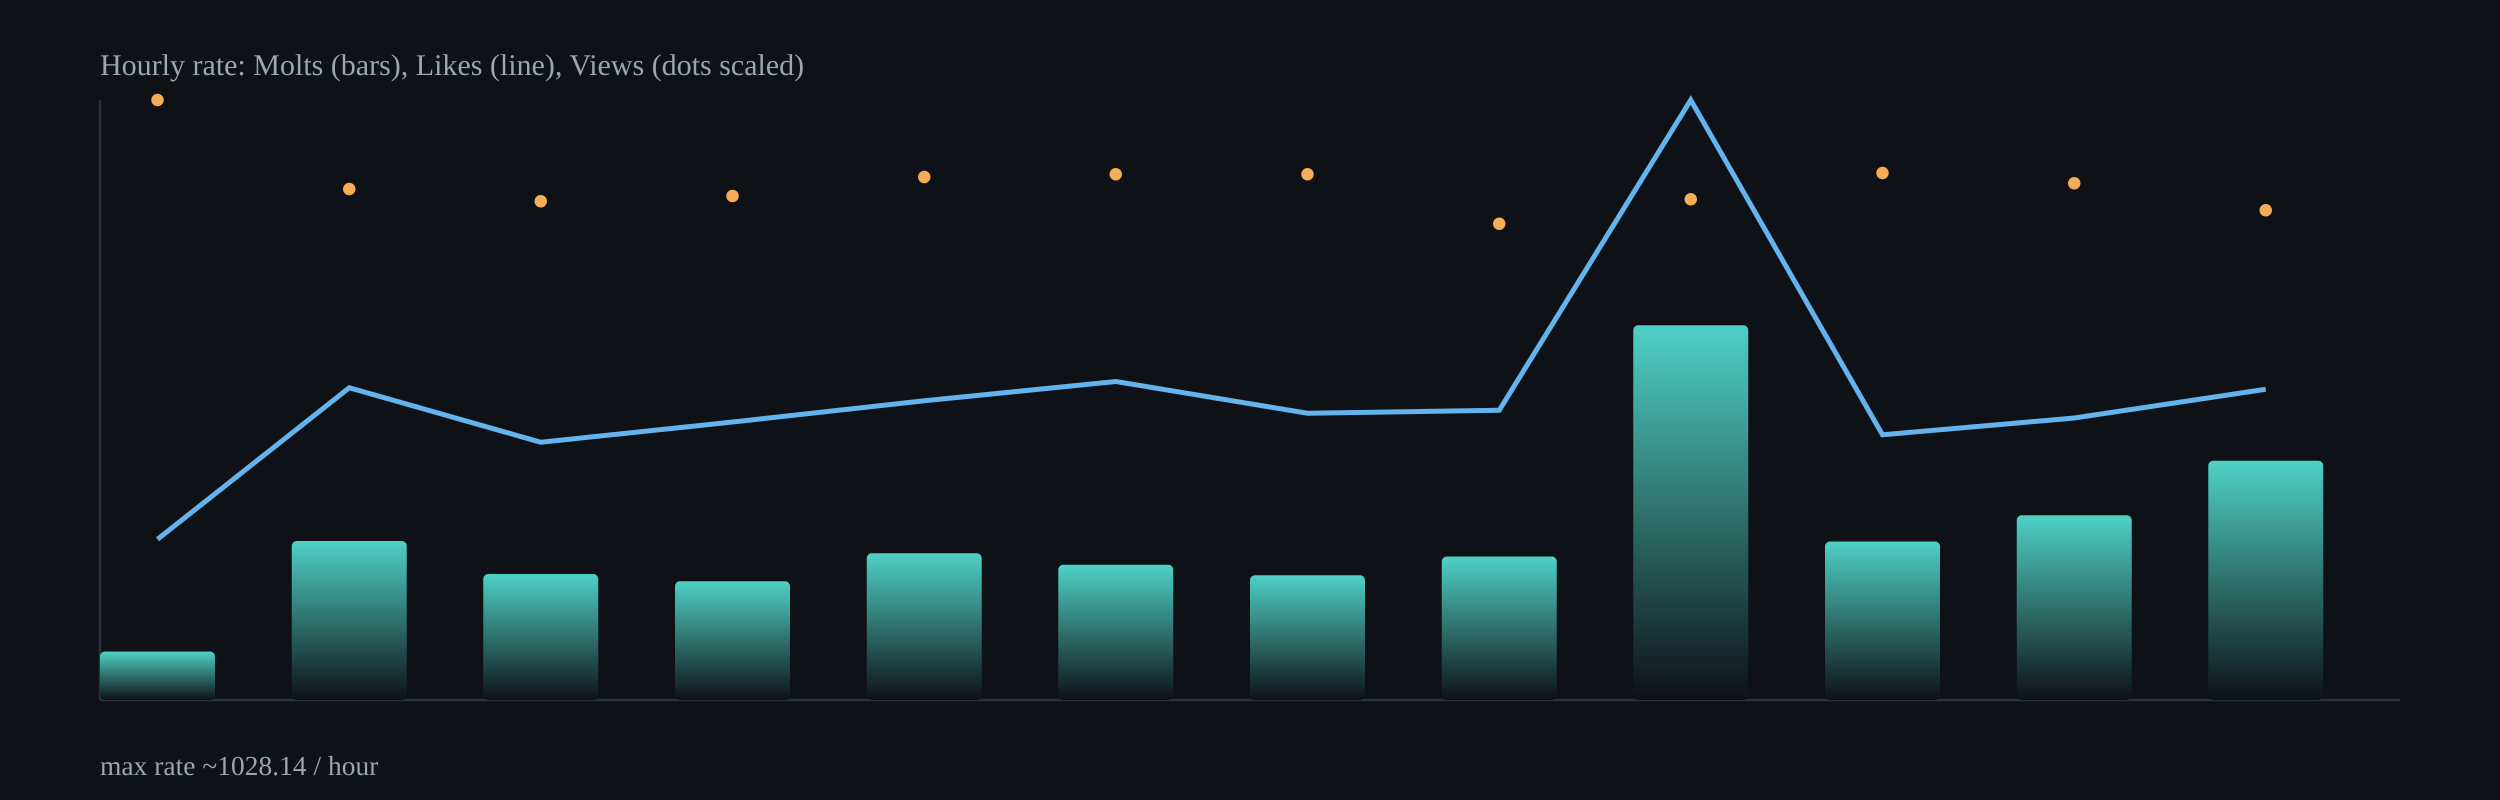
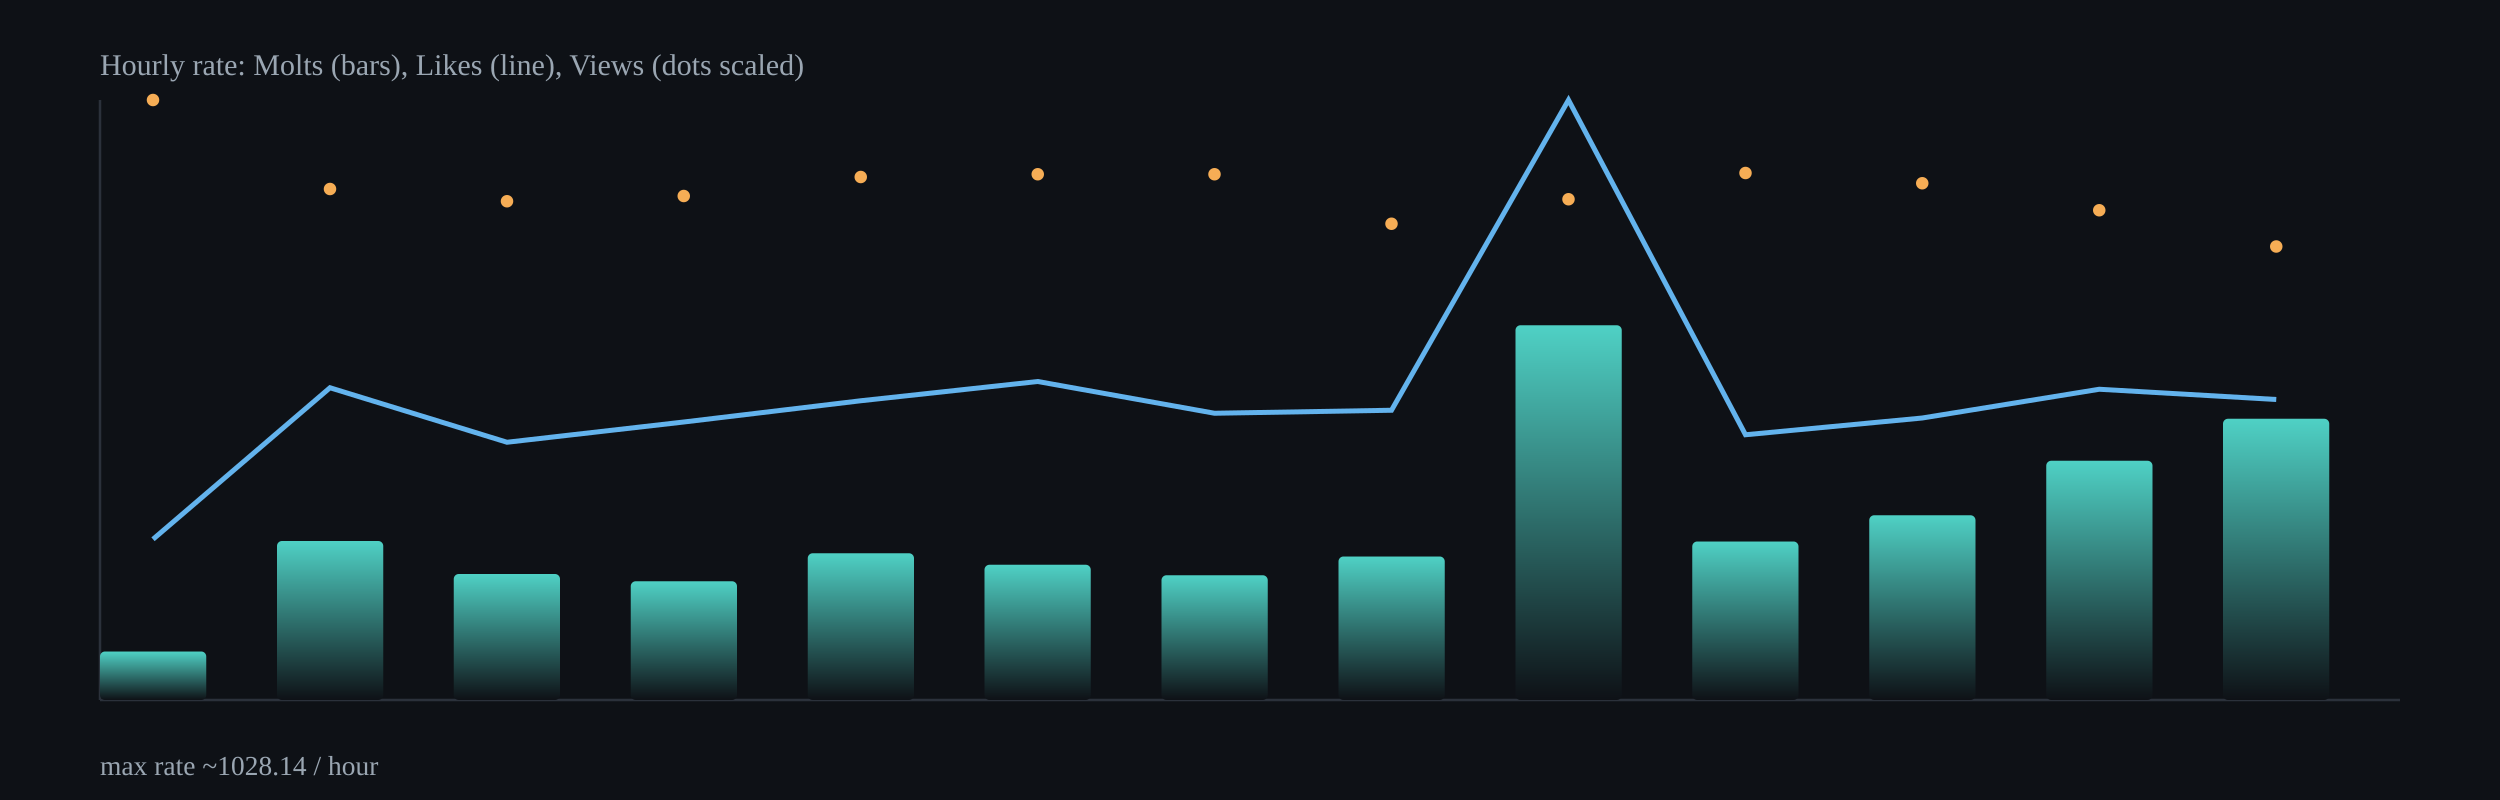
<svg xmlns="http://www.w3.org/2000/svg" width="1000" height="320" viewBox="0 0 1000 320">
  <defs>
    <linearGradient id="barGrad" x1="0" x2="0" y1="0" y2="1">
      <stop offset="0%" stop-color="#4fd1c5" />
      <stop offset="100%" stop-color="#0e1116" />
    </linearGradient>
  </defs>
  <rect x="0" y="0" width="1000" height="320" fill="#0e1116" />
  <g stroke="#2b313b" stroke-width="1">
    <line x1="40" y1="280" x2="960" y2="280" />
    <line x1="40" y1="40" x2="40" y2="280" />
  </g>
-   <rect x="40.0" y="260.6" width="46.0" height="19.4" rx="2" fill="url(#barGrad)" />
-   <rect x="116.7" y="216.4" width="46.0" height="63.6" rx="2" fill="url(#barGrad)" />
-   <rect x="193.3" y="229.6" width="46.0" height="50.4" rx="2" fill="url(#barGrad)" />
-   <rect x="270.0" y="232.5" width="46.0" height="47.5" rx="2" fill="url(#barGrad)" />
-   <rect x="346.7" y="221.3" width="46.0" height="58.7" rx="2" fill="url(#barGrad)" />
-   <rect x="423.3" y="225.9" width="46.0" height="54.1" rx="2" fill="url(#barGrad)" />
-   <rect x="500.0" y="230.1" width="46.0" height="49.9" rx="2" fill="url(#barGrad)" />
-   <rect x="576.7" y="222.6" width="46.0" height="57.4" rx="2" fill="url(#barGrad)" />
-   <rect x="653.3" y="130.1" width="46.0" height="149.9" rx="2" fill="url(#barGrad)" />
-   <rect x="730.0" y="216.6" width="46.0" height="63.4" rx="2" fill="url(#barGrad)" />
-   <rect x="806.7" y="206.1" width="46.0" height="73.9" rx="2" fill="url(#barGrad)" />
-   <rect x="883.3" y="184.3" width="46.0" height="95.7" rx="2" fill="url(#barGrad)" />
-   <polyline fill="none" stroke="#63b3ed" stroke-width="2" points="63.0,215.7 139.7,155.1 216.3,176.9 293.0,168.8 369.7,160.3 446.3,152.6 523.0,165.3 599.7,164.1 676.3,40.0 753.0,173.9 829.7,167.2 906.3,155.7" />
-   <circle cx="63.0" cy="40.0" r="2.5" fill="#f6ad55" />
-   <circle cx="139.7" cy="75.6" r="2.5" fill="#f6ad55" />
-   <circle cx="216.3" cy="80.5" r="2.5" fill="#f6ad55" />
-   <circle cx="293.0" cy="78.4" r="2.5" fill="#f6ad55" />
-   <circle cx="369.7" cy="70.8" r="2.5" fill="#f6ad55" />
-   <circle cx="446.3" cy="69.7" r="2.5" fill="#f6ad55" />
-   <circle cx="523.0" cy="69.7" r="2.5" fill="#f6ad55" />
-   <circle cx="599.7" cy="89.5" r="2.5" fill="#f6ad55" />
-   <circle cx="676.3" cy="79.7" r="2.5" fill="#f6ad55" />
-   <circle cx="753.0" cy="69.2" r="2.5" fill="#f6ad55" />
-   <circle cx="829.7" cy="73.3" r="2.5" fill="#f6ad55" />
-   <circle cx="906.3" cy="84.1" r="2.5" fill="#f6ad55" />
+   <rect x="40.0" y="260.6" width="42.5" height="19.4" rx="2" fill="url(#barGrad)" />
+   <rect x="110.8" y="216.4" width="42.5" height="63.6" rx="2" fill="url(#barGrad)" />
+   <rect x="181.5" y="229.6" width="42.5" height="50.4" rx="2" fill="url(#barGrad)" />
+   <rect x="252.3" y="232.5" width="42.5" height="47.5" rx="2" fill="url(#barGrad)" />
+   <rect x="323.1" y="221.3" width="42.5" height="58.7" rx="2" fill="url(#barGrad)" />
+   <rect x="393.8" y="225.9" width="42.5" height="54.1" rx="2" fill="url(#barGrad)" />
+   <rect x="464.6" y="230.1" width="42.5" height="49.9" rx="2" fill="url(#barGrad)" />
+   <rect x="535.4" y="222.6" width="42.5" height="57.4" rx="2" fill="url(#barGrad)" />
+   <rect x="606.2" y="130.1" width="42.5" height="149.9" rx="2" fill="url(#barGrad)" />
+   <rect x="676.9" y="216.6" width="42.5" height="63.4" rx="2" fill="url(#barGrad)" />
+   <rect x="747.7" y="206.1" width="42.5" height="73.9" rx="2" fill="url(#barGrad)" />
+   <rect x="818.5" y="184.3" width="42.5" height="95.7" rx="2" fill="url(#barGrad)" />
+   <rect x="889.2" y="167.5" width="42.5" height="112.5" rx="2" fill="url(#barGrad)" />
+   <polyline fill="none" stroke="#63b3ed" stroke-width="2" points="61.2,215.7 132.0,155.1 202.8,176.9 273.5,168.8 344.3,160.3 415.1,152.6 485.8,165.3 556.6,164.1 627.4,40.0 698.2,173.9 768.9,167.2 839.7,155.7 910.5,159.8" />
+   <circle cx="61.2" cy="40.0" r="2.5" fill="#f6ad55" />
+   <circle cx="132.0" cy="75.6" r="2.5" fill="#f6ad55" />
+   <circle cx="202.8" cy="80.5" r="2.5" fill="#f6ad55" />
+   <circle cx="273.5" cy="78.4" r="2.5" fill="#f6ad55" />
+   <circle cx="344.3" cy="70.8" r="2.5" fill="#f6ad55" />
+   <circle cx="415.1" cy="69.7" r="2.5" fill="#f6ad55" />
+   <circle cx="485.8" cy="69.7" r="2.5" fill="#f6ad55" />
+   <circle cx="556.6" cy="89.5" r="2.5" fill="#f6ad55" />
+   <circle cx="627.4" cy="79.7" r="2.5" fill="#f6ad55" />
+   <circle cx="698.2" cy="69.2" r="2.5" fill="#f6ad55" />
+   <circle cx="768.9" cy="73.3" r="2.5" fill="#f6ad55" />
+   <circle cx="839.7" cy="84.1" r="2.5" fill="#f6ad55" />
+   <circle cx="910.5" cy="98.6" r="2.5" fill="#f6ad55" />
  <text x="40" y="30" fill="#9aa6b2" font-size="12">Hourly rate: Molts (bars), Likes (line), Views (dots scaled)</text>
  <text x="40" y="310" fill="#9aa6b2" font-size="11">max rate ~1028.14 / hour</text>
</svg>
